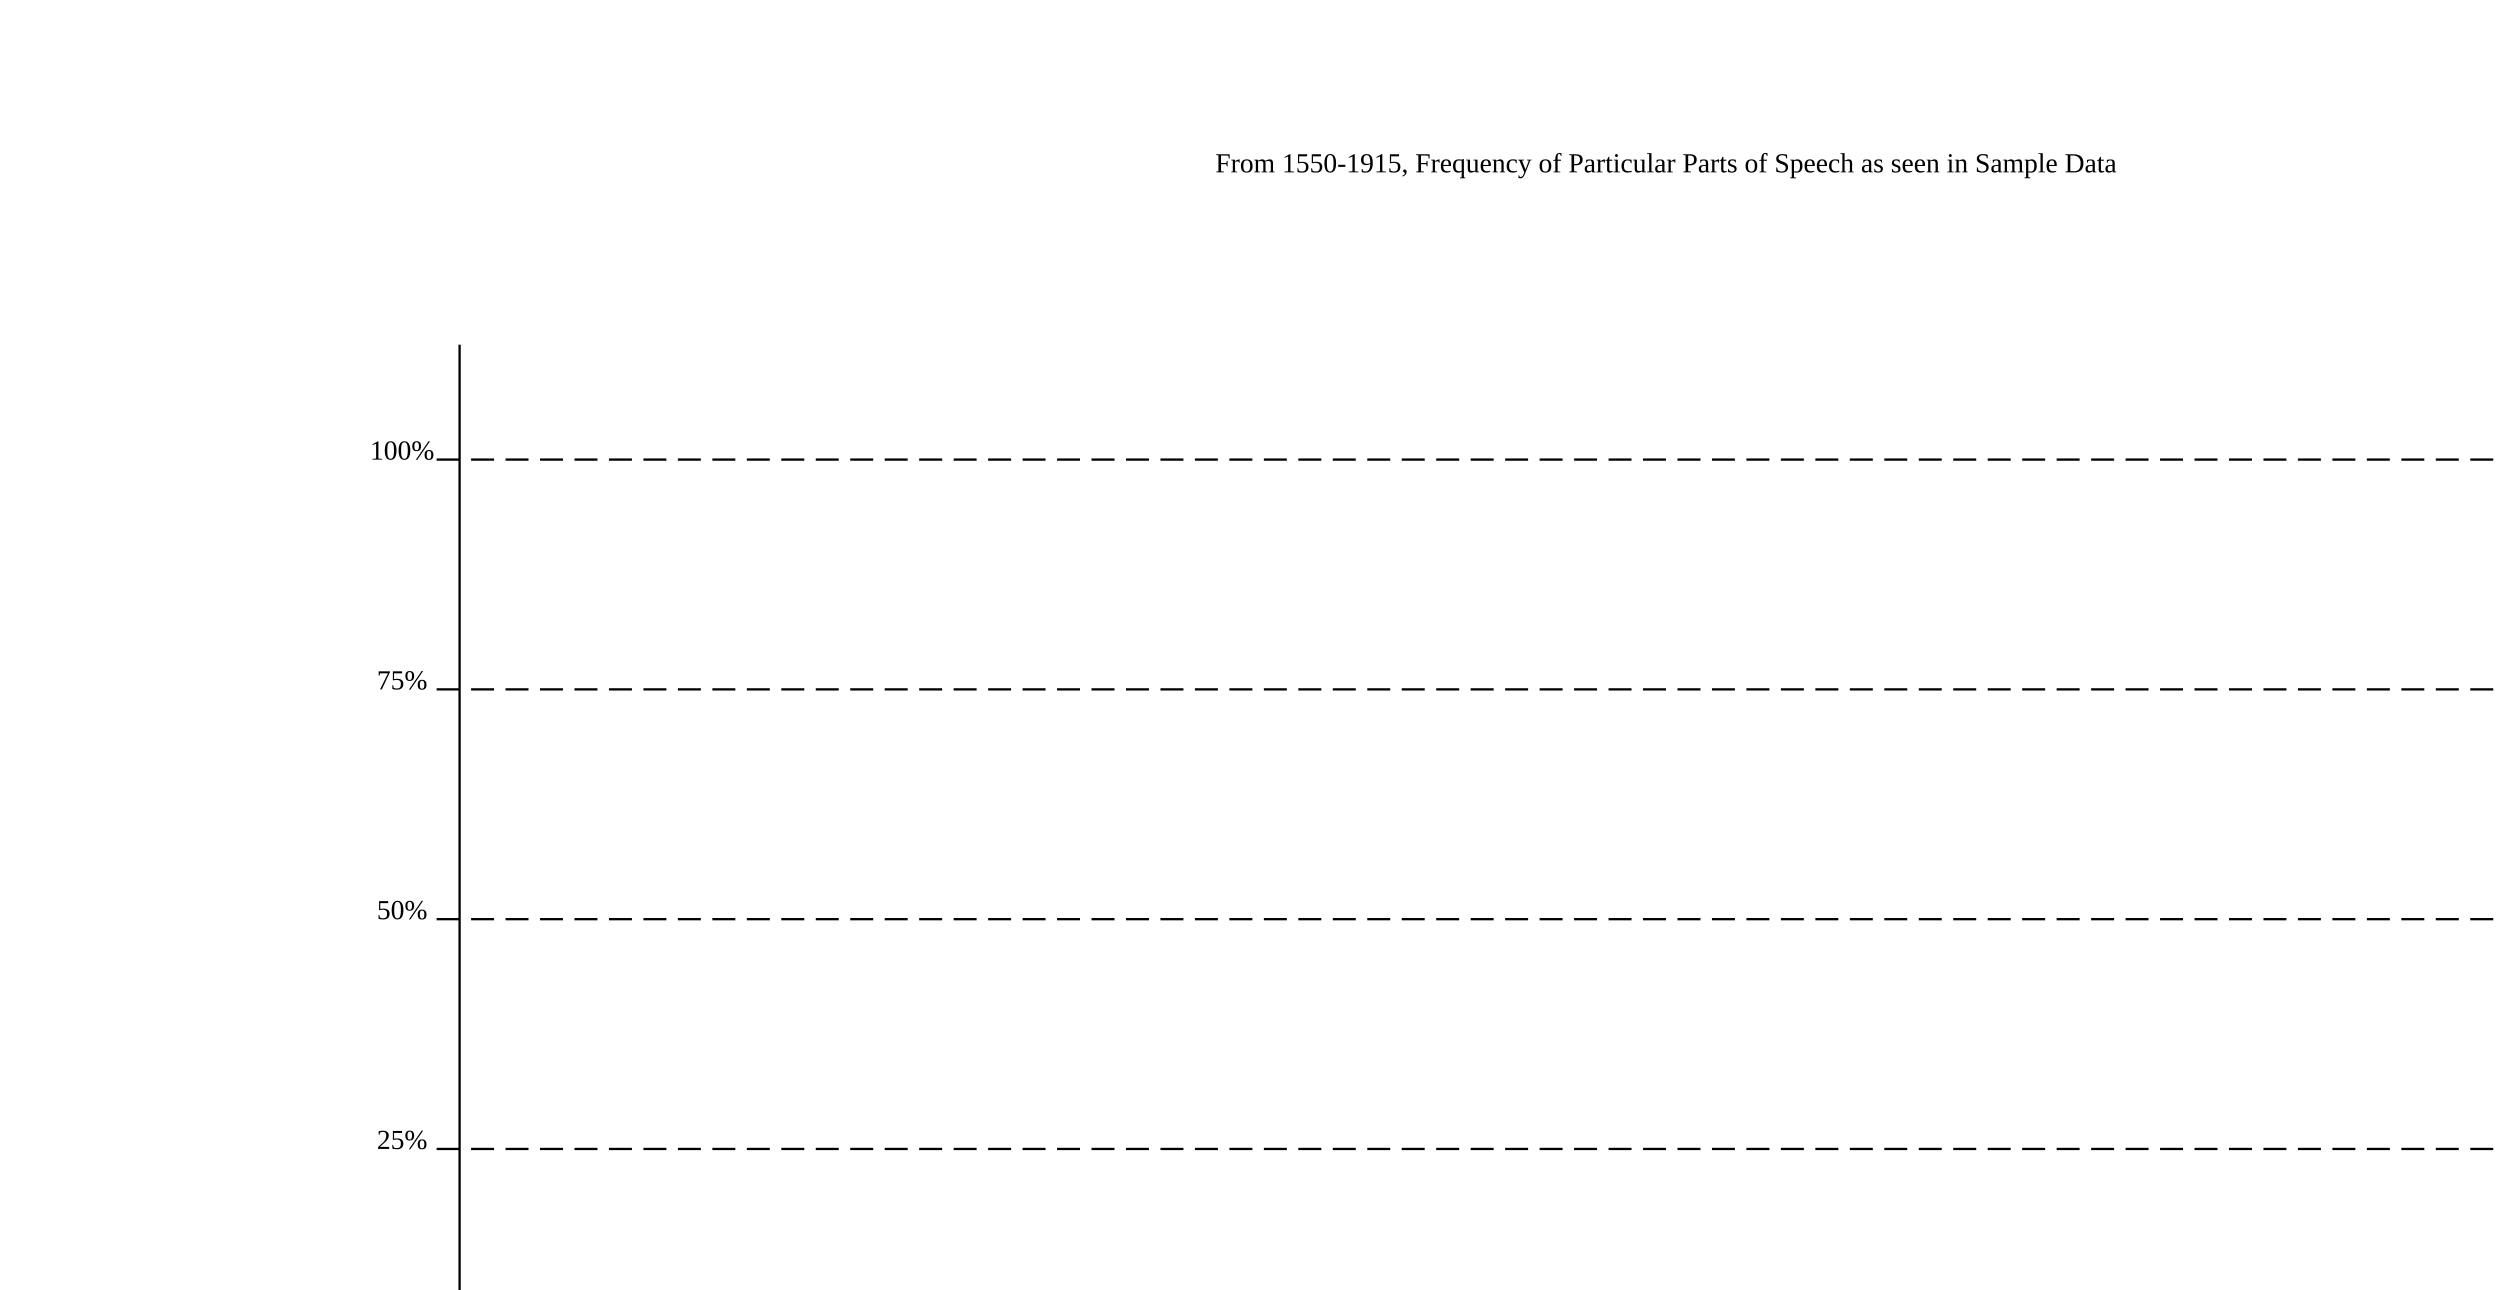
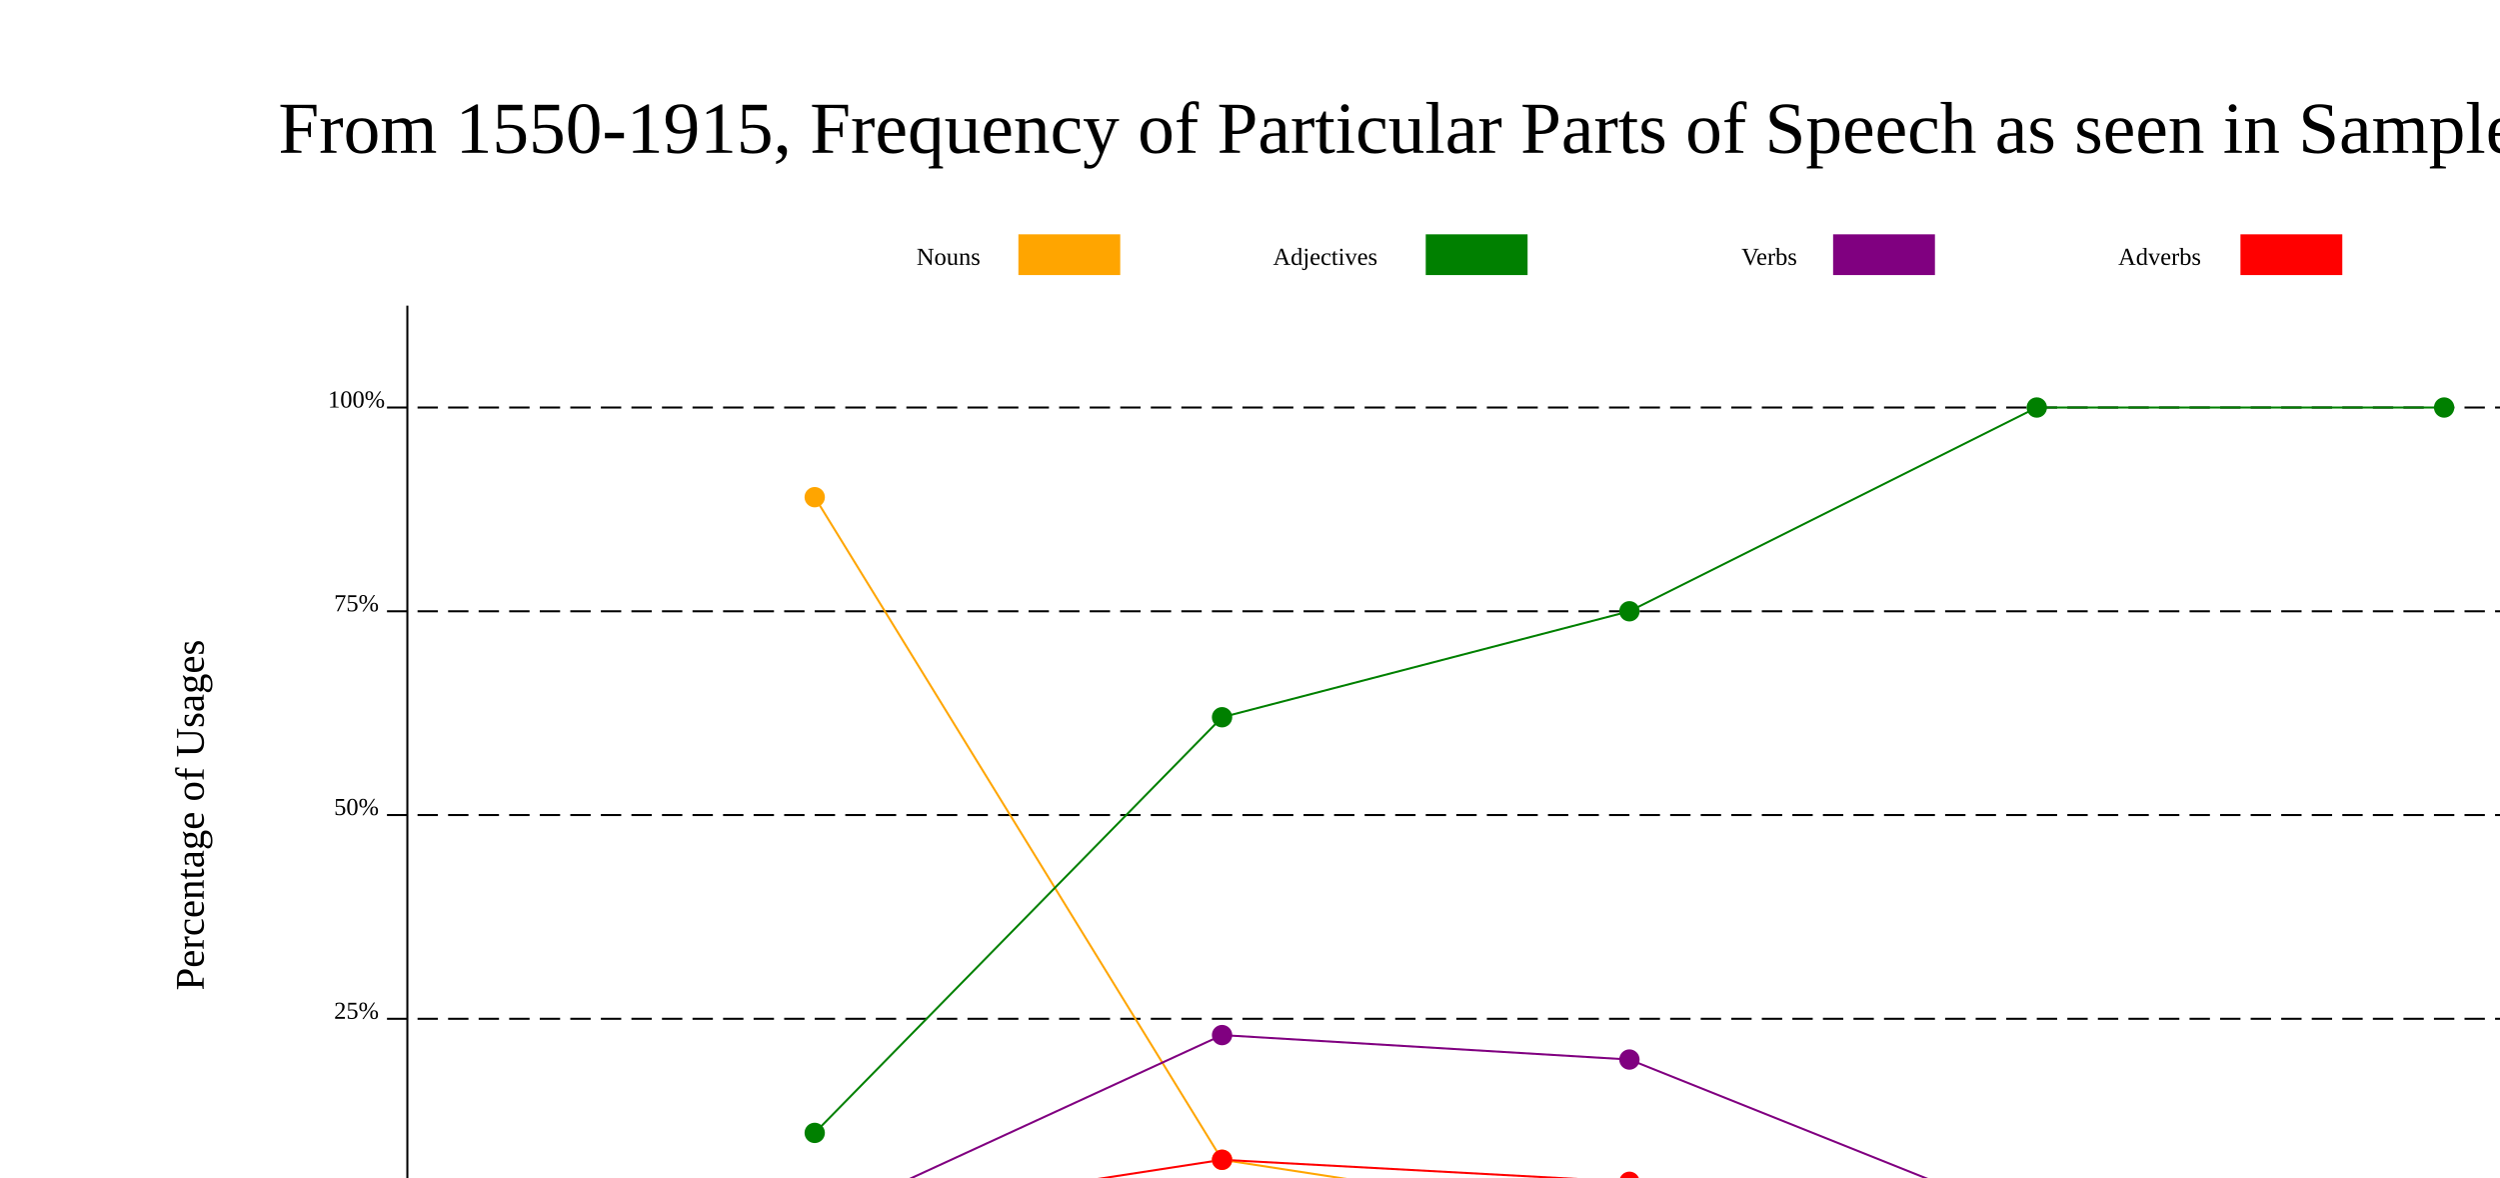
<svg xmlns="http://www.w3.org/2000/svg" width="100%" height="100%">
  <g transform="translate(200, 600)">
-     <text x="525" y="-525" text-anchor="middle">From 1550-1915, Frequency of Particular Parts of Speech as seen in Sample Data</text>
+     <text x="525" y="-525" text-anchor="middle" font-size="36px">From 1550-1915, Frequency of Particular Parts of Speech as seen in Sample Data</text>
    <line x1="0" x2="0" y1="0" y2="-450" stroke="black" stroke-width="1" />
    <line x1="-1" x2="1050" y1="0" y2="0" stroke="black" stroke-width="1" />
    <text x="-25" y="-100" text-anchor="middle">25%</text>
    <line x1="-10" x2="1050" y1="-100" y2="-100" style="stroke: black; fill:none; stroke-width: 1px; stroke-dasharray: 10 5" />
    <text x="-25" y="-200" text-anchor="middle">50%</text>
    <line x1="-10" x2="1050" y1="-200" y2="-200" style="stroke: black; fill:none; stroke-width: 1px; stroke-dasharray: 10 5" />
    <text x="-25" y="-300" text-anchor="middle">75%</text>
    <line x1="-10" x2="1050" y1="-300" y2="-300" style="stroke: black; fill:none; stroke-width: 1px; stroke-dasharray: 10 5" />
    <text x="-25" y="-400" text-anchor="middle">100%</text>
    <line x1="-10" x2="1050" y1="-400" y2="-400" style="stroke: black; fill:none; stroke-width: 1px; stroke-dasharray: 10 5" />
+     <text x="200" y="-100" transform="rotate(-90)" text-anchor="middle" font-size="20px">Percentage of Usages</text>
    <text x="200" y="25" text-anchor="middle">16th Cent. Samples</text>
    <line x1="200" x2="200" y1="10" y2="-10" stroke="black" stroke-width="1" />
    <text x="400" y="25" text-anchor="middle">17th Cent. Samples</text>
    <line x1="400" x2="400" y1="10" y2="-10" stroke="black" stroke-width="1" />
    <text x="600" y="25" text-anchor="middle">18th Cent. Samples</text>
    <line x1="600" x2="600" y1="10" y2="-10" stroke="black" stroke-width="1" />
    <text x="800" y="25" text-anchor="middle">19th Cent. Samples</text>
    <line x1="800" x2="800" y1="10" y2="-10" stroke="black" stroke-width="1" />
    <text x="1000" y="25" text-anchor="middle">20th Cent. Samples</text>
    <line x1="1000" x2="1000" y1="10" y2="-10" stroke="black" stroke-width="1" />
+     <line x1="200" x2="400" y1="-356" y2="-30.8" stroke="orange" stroke-width="1" />
+     <line x1="200" x2="400" y1="-44" y2="-248" stroke="green" stroke-width="1" />
+     <line x1="200" x2="400" y1="0" y2="-92" stroke="purple" stroke-width="1" />
+     <line x1="200" x2="400" y1="0" y2="-30.8" stroke="red" stroke-width="1" />
+     <line x1="400" x2="600" y1="-30.8" y2="0" stroke="orange" stroke-width="1" />
+     <line x1="400" x2="600" y1="-248" y2="-300" stroke="green" stroke-width="1" />
+     <line x1="400" x2="600" y1="-92" y2="-80" stroke="purple" stroke-width="1" />
+     <line x1="400" x2="600" y1="-30.8" y2="-20" stroke="red" stroke-width="1" />
+     <line x1="600" x2="800" y1="0" y2="0" stroke="orange" stroke-width="1" />
+     <line x1="600" x2="800" y1="-300" y2="-400" stroke="green" stroke-width="1" />
+     <line x1="600" x2="800" y1="-80" y2="0" stroke="purple" stroke-width="1" />
+     <line x1="600" x2="800" y1="-20" y2="0" stroke="red" stroke-width="1" />
+     <line x1="800" x2="1000" y1="0" y2="0" stroke="orange" stroke-width="1" />
+     <line x1="800" x2="1000" y1="-400" y2="-400" stroke="green" stroke-width="1" />
+     <line x1="800" x2="1000" y1="0" y2="0" stroke="purple" stroke-width="1" />
+     <line x1="800" x2="1000" y1="0" y2="0" stroke="red" stroke-width="1" />
+     <circle cx="200" cy="-356" r="5" fill="orange" />
+     <circle cx="200" cy="-44" r="5" fill="green" />
+     <circle cx="200" cy="0" r="5" fill="purple" />
+     <circle cx="200" cy="0" r="5" fill="red" />
+     <circle cx="400" cy="-30.8" r="5" fill="orange" />
+     <circle cx="400" cy="-248" r="5" fill="green" />
+     <circle cx="400" cy="-92" r="5" fill="purple" />
+     <circle cx="400" cy="-30.8" r="5" fill="red" />
+     <circle cx="600" cy="0" r="5" fill="orange" />
+     <circle cx="600" cy="-300" r="5" fill="green" />
+     <circle cx="600" cy="-80" r="5" fill="purple" />
+     <circle cx="600" cy="-20" r="5" fill="red" />
+     <circle cx="800" cy="0" r="5" fill="orange" />
+     <circle cx="800" cy="-400" r="5" fill="green" />
+     <circle cx="800" cy="0" r="5" fill="purple" />
+     <circle cx="800" cy="0" r="5" fill="red" />
+     <circle cx="1000" cy="0" r="5" fill="orange" />
+     <circle cx="1000" cy="-400" r="5" fill="green" />
+     <circle cx="1000" cy="0" r="5" fill="purple" />
+     <circle cx="1000" cy="0" r="5" fill="red" />
+     <text x="250" y="-470" text-anchor="start">Nouns</text>
+     <line x1="300" x2="350" y1="-475" y2="-475" stroke="orange" stroke-width="20" />
+     <text x="425" y="-470" text-anchor="start">Adjectives</text>
+     <line x1="500" x2="550" y1="-475" y2="-475" stroke="green" stroke-width="20" />
+     <text x="655" y="-470" text-anchor="start">Verbs</text>
+     <line x1="700" x2="750" y1="-475" y2="-475" stroke="purple" stroke-width="20" />
+     <text x="840" y="-470" text-anchor="start">Adverbs</text>
+     <line x1="900" x2="950" y1="-475" y2="-475" stroke="red" stroke-width="20" />
  </g>
</svg>
